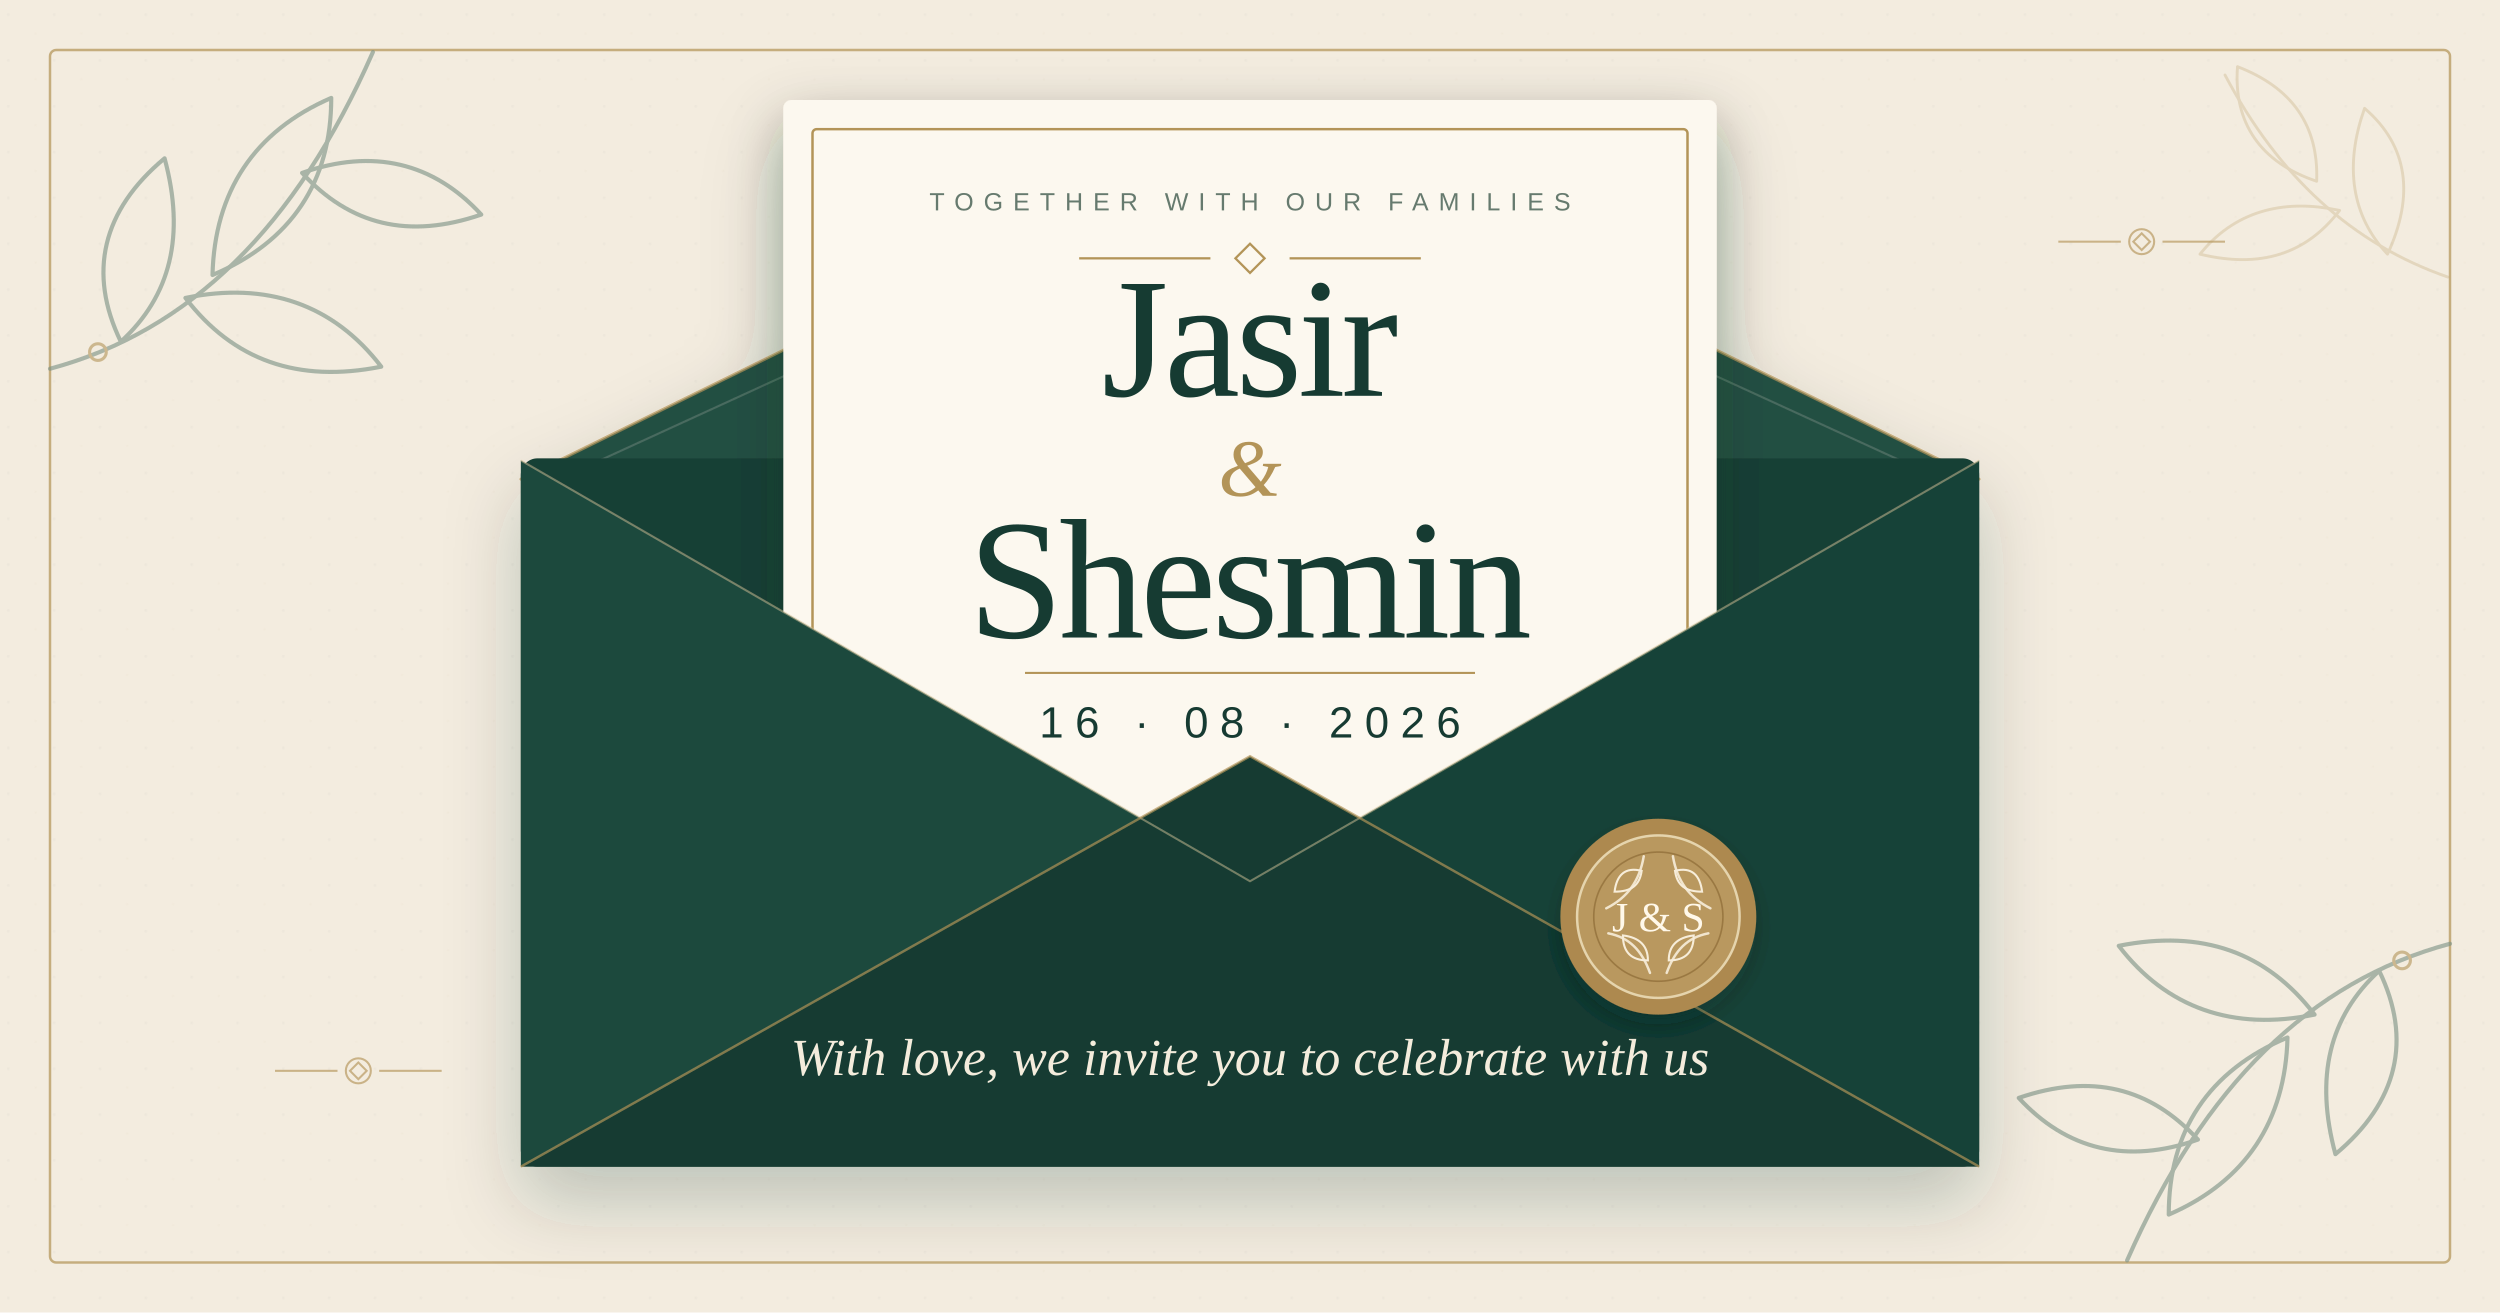
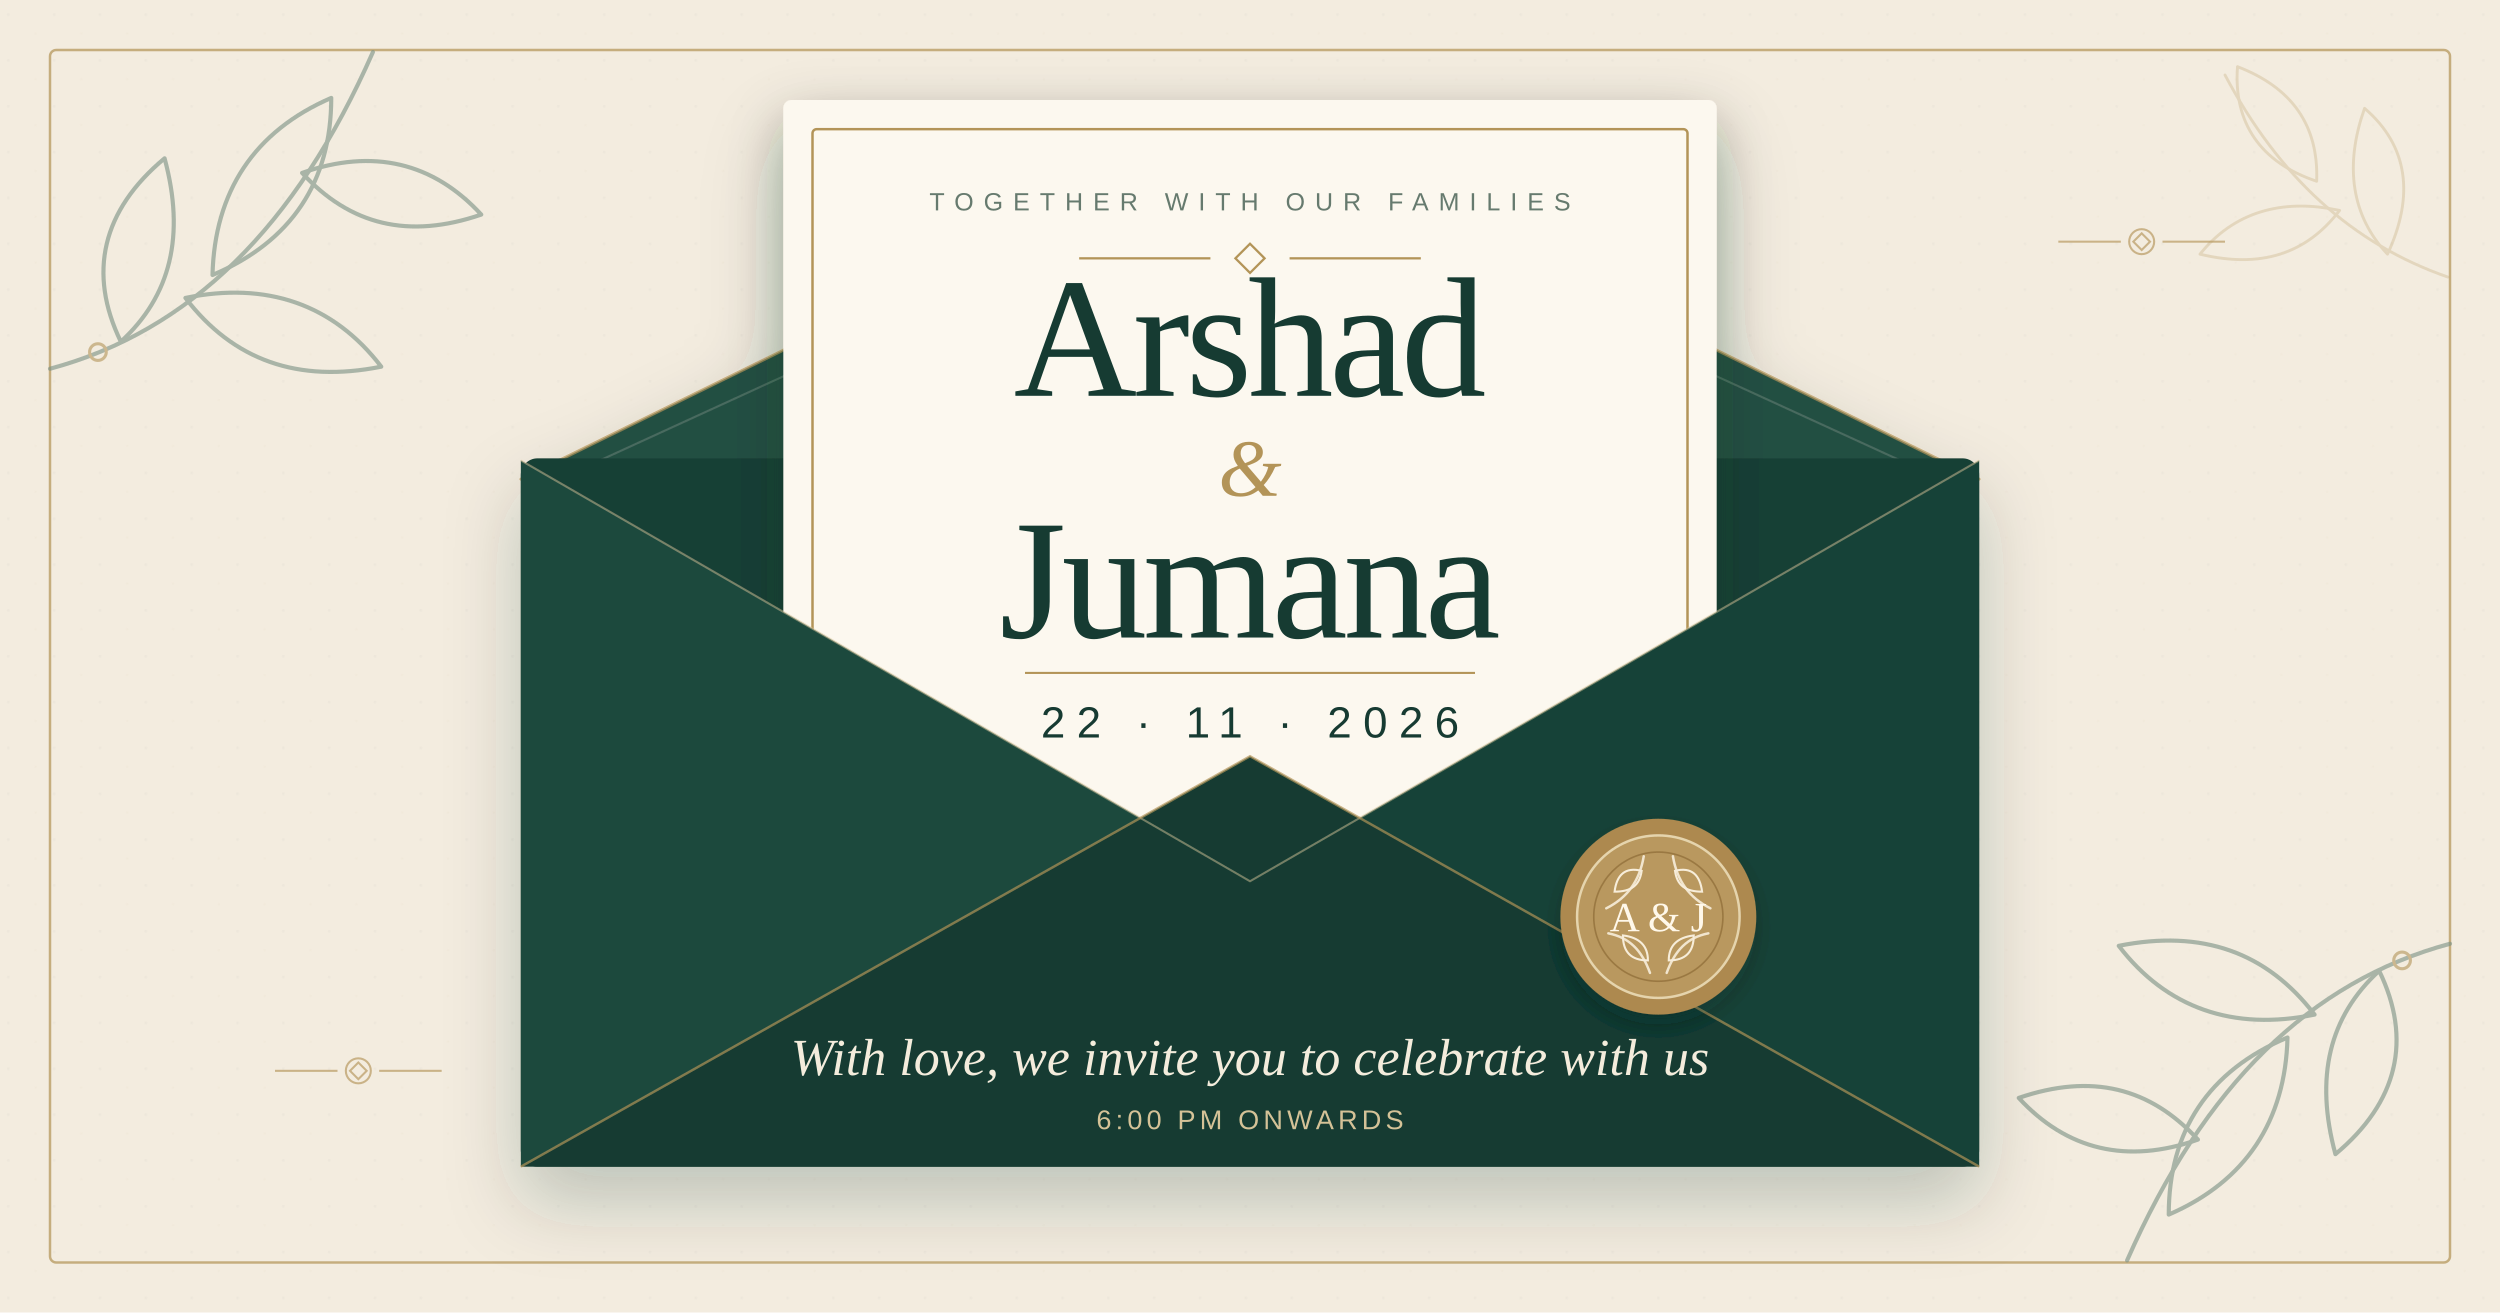
<svg xmlns="http://www.w3.org/2000/svg" width="1200" height="630" viewBox="0 0 1200 630">
  <defs>
    <pattern id="paper-grain" width="22" height="22" patternUnits="userSpaceOnUse">
      <circle cx="4" cy="7" r=".7" fill="#173a32" opacity=".026" />
      <circle cx="17" cy="16" r=".55" fill="#b39458" opacity=".035" />
    </pattern>
    <filter id="envelope-shadow" x="-20%" y="-25%" width="140%" height="160%">
      <feDropShadow dx="0" dy="17" stdDeviation="18" flood-color="#173a32" flood-opacity=".22" />
    </filter>
    <filter id="card-shadow" x="-25%" y="-20%" width="150%" height="160%">
      <feDropShadow dx="0" dy="10" stdDeviation="12" flood-color="#102f28" flood-opacity=".25" />
    </filter>
    <filter id="seal-shadow" x="-50%" y="-50%" width="200%" height="220%">
      <feDropShadow dx="0" dy="5" stdDeviation="5" flood-color="#09271f" flood-opacity=".28" />
    </filter>
    <style>
      .serif { font-family: "Bodoni MT", Didot, "Times New Roman", serif; }
      .sans { font-family: "Segoe UI", Arial, sans-serif; }
      .botanical { fill: none; stroke: #788f82; stroke-width: 2; stroke-linecap: round; stroke-linejoin: round; }
      .gold-line { fill: none; stroke: #b39458; stroke-width: 1.4; stroke-linecap: round; stroke-linejoin: round; }
    </style>
  </defs>
  <rect width="1200" height="630" fill="#f3ecdf" />
  <rect width="1200" height="630" fill="url(#paper-grain)" />
  <rect x="24" y="24" width="1152" height="582" rx="3" fill="none" stroke="#b39458" stroke-width="1.2" opacity=".72" />
  <g opacity=".6">
    <path class="botanical" d="M24 177C91 159 142 109 179 25" />
    <path class="botanical" d="M58 164C42 131 49 101 79 76c10 37 3 66-21 88Z" />
    <path class="botanical" d="M102 132c1-40 20-69 57-85 0 40-19 69-57 85Z" />
    <path class="botanical" d="M89 143c39-8 71 3 94 33-40 8-71-3-94-33Z" />
    <path class="botanical" d="M145 83c34-12 63-5 86 20-35 12-63 5-86-20Z" />
    <circle cx="47" cy="169" r="4" fill="none" stroke="#b39458" stroke-width="1.5" />
  </g>
  <g transform="translate(1200 630) rotate(180)" opacity=".6">
    <path class="botanical" d="M24 177C91 159 142 109 179 25" />
    <path class="botanical" d="M58 164C42 131 49 101 79 76c10 37 3 66-21 88Z" />
    <path class="botanical" d="M102 132c1-40 20-69 57-85 0 40-19 69-57 85Z" />
    <path class="botanical" d="M89 143c39-8 71 3 94 33-40 8-71-3-94-33Z" />
    <path class="botanical" d="M145 83c34-12 63-5 86 20-35 12-63 5-86-20Z" />
    <circle cx="47" cy="169" r="4" fill="none" stroke="#b39458" stroke-width="1.5" />
  </g>
  <g opacity=".25">
    <path class="gold-line" d="M1175 133c-46-16-81-48-107-97" />
    <path class="gold-line" d="M1146 122c13-28 10-52-11-70-10 28-6 52 11 70Z" />
    <path class="gold-line" d="M1112 87c1-27-12-45-38-55-2 27 11 46 38 55Z" />
    <path class="gold-line" d="M1123 101c-28-6-51 1-67 21 29 7 51 0 67-21Z" />
  </g>
  <g filter="url(#envelope-shadow)">
    <path d="M250 230 600 58 950 230 600 423Z" fill="#244f43" />
    <path d="M250 230 600 58 950 230" class="gold-line" opacity=".7" />
    <path d="M277 226 600 78 923 226" fill="none" stroke="#8da094" stroke-width="1" opacity=".34" />
    <rect x="250" y="220" width="700" height="340" rx="8" fill="#193f36" />
    <g filter="url(#card-shadow)">
      <rect x="376" y="48" width="448" height="421" rx="4" fill="#fcf8ef" />
      <rect x="390" y="62" width="420" height="393" rx="2" fill="none" stroke="#b39458" stroke-width="1.2" />
      <text x="600" y="101" class="sans" fill="#667a6e" text-anchor="middle" font-size="12" font-weight="500" letter-spacing="4.8">TOGETHER WITH OUR FAMILIES</text>
      <g transform="translate(600 124)" fill="none" stroke="#b39458" stroke-width="1.1">
        <path d="M-82 0H-19M19 0H82" />
        <path d="M0-7 7 0 0 7-7 0Z" />
      </g>
-       <text x="600" y="190" class="serif" fill="#153b32" text-anchor="middle" font-size="82" letter-spacing="-2">Jasir</text>
+       <text x="600" y="190" class="serif" fill="#153b32" text-anchor="middle" font-size="82" letter-spacing="-2">Arshad</text>
      <text x="600" y="238" class="serif" fill="#b39458" text-anchor="middle" font-size="39" font-style="italic">&amp;</text>
-       <text x="600" y="306" class="serif" fill="#153b32" text-anchor="middle" font-size="82" letter-spacing="-2">Shesmin</text>
+       <text x="600" y="306" class="serif" fill="#153b32" text-anchor="middle" font-size="82" letter-spacing="-2">Jumana</text>
      <path d="M492 323H708" stroke="#b39458" stroke-width="1" />
-       <text x="600" y="354" class="sans" fill="#173a32" text-anchor="middle" font-size="21" font-weight="500" letter-spacing="5.5">16 · 08 · 2026</text>
+       <text x="600" y="354" class="sans" fill="#173a32" text-anchor="middle" font-size="21" font-weight="500" letter-spacing="5.5">22 · 11 · 2026</text>
    </g>
    <path d="M250 221 600 423 250 560Z" fill="#1c493e" />
    <path d="M950 221 600 423 950 560Z" fill="#174338" />
    <path d="M250 560 600 363 950 560Z" fill="#123b32" />
    <path d="M250 221 600 423 950 221" fill="none" stroke="#d5c297" stroke-width="1" opacity=".5" />
    <path d="M250 560 600 363 950 560" fill="none" stroke="#b39458" stroke-width="1.2" opacity=".68" />
    <text x="600" y="516" class="serif" fill="#f4ecdc" text-anchor="middle" font-size="25" font-style="italic">
      With love, we invite you to celebrate with us
    </text>
+     <text x="600" y="542" class="sans" fill="#d5c297" text-anchor="middle" font-size="13" letter-spacing="2">6:00 PM ONWARDS</text>
    <g transform="translate(796 440)" filter="url(#seal-shadow)">
      <circle r="47" fill="#ad8950" />
      <circle r="39" fill="#b9985e" stroke="#e5d4ad" stroke-width="1.2" />
      <circle r="31" fill="none" stroke="#8d6b37" stroke-width=".8" opacity=".7" />
      <path d="M-25-4c10-5 16-13 18-25M25-4c-10-5-16-13-18-25M-24 8c10 2 16 8 20 19M24 8c-10 2-16 8-20 19" fill="none" stroke="#f7edda" stroke-width="1.2" stroke-linecap="round" opacity=".9" />
      <path d="M-8-22c-8-2-12 2-13 10 8 0 12-3 13-10ZM8-22c8-2 12 2 13 10-8 0-12-3-13-10ZM-5 21c-8 0-12-4-12-12 8 1 12 5 12 12ZM5 21c8 0 12-4 12-12-8 1-12 5-12 12Z" fill="none" stroke="#f7edda" stroke-width="1" />
-       <text x="0" y="7" class="serif" fill="#fff8ea" text-anchor="middle" font-size="20" font-weight="500">J &amp; S</text>
+       <text x="0" y="7" class="serif" fill="#fff8ea" text-anchor="middle" font-size="20" font-weight="500">A &amp; J</text>
    </g>
  </g>
  <g transform="translate(172 514)" fill="none" stroke="#b39458" stroke-width="1" opacity=".65">
    <path d="M-40 0H-10M10 0H40" />
    <circle r="6" />
    <path d="M0-4 4 0 0 4-4 0Z" />
  </g>
  <g transform="translate(1028 116)" fill="none" stroke="#b39458" stroke-width="1" opacity=".65">
    <path d="M-40 0H-10M10 0H40" />
    <circle r="6" />
    <path d="M0-4 4 0 0 4-4 0Z" />
  </g>
</svg>
